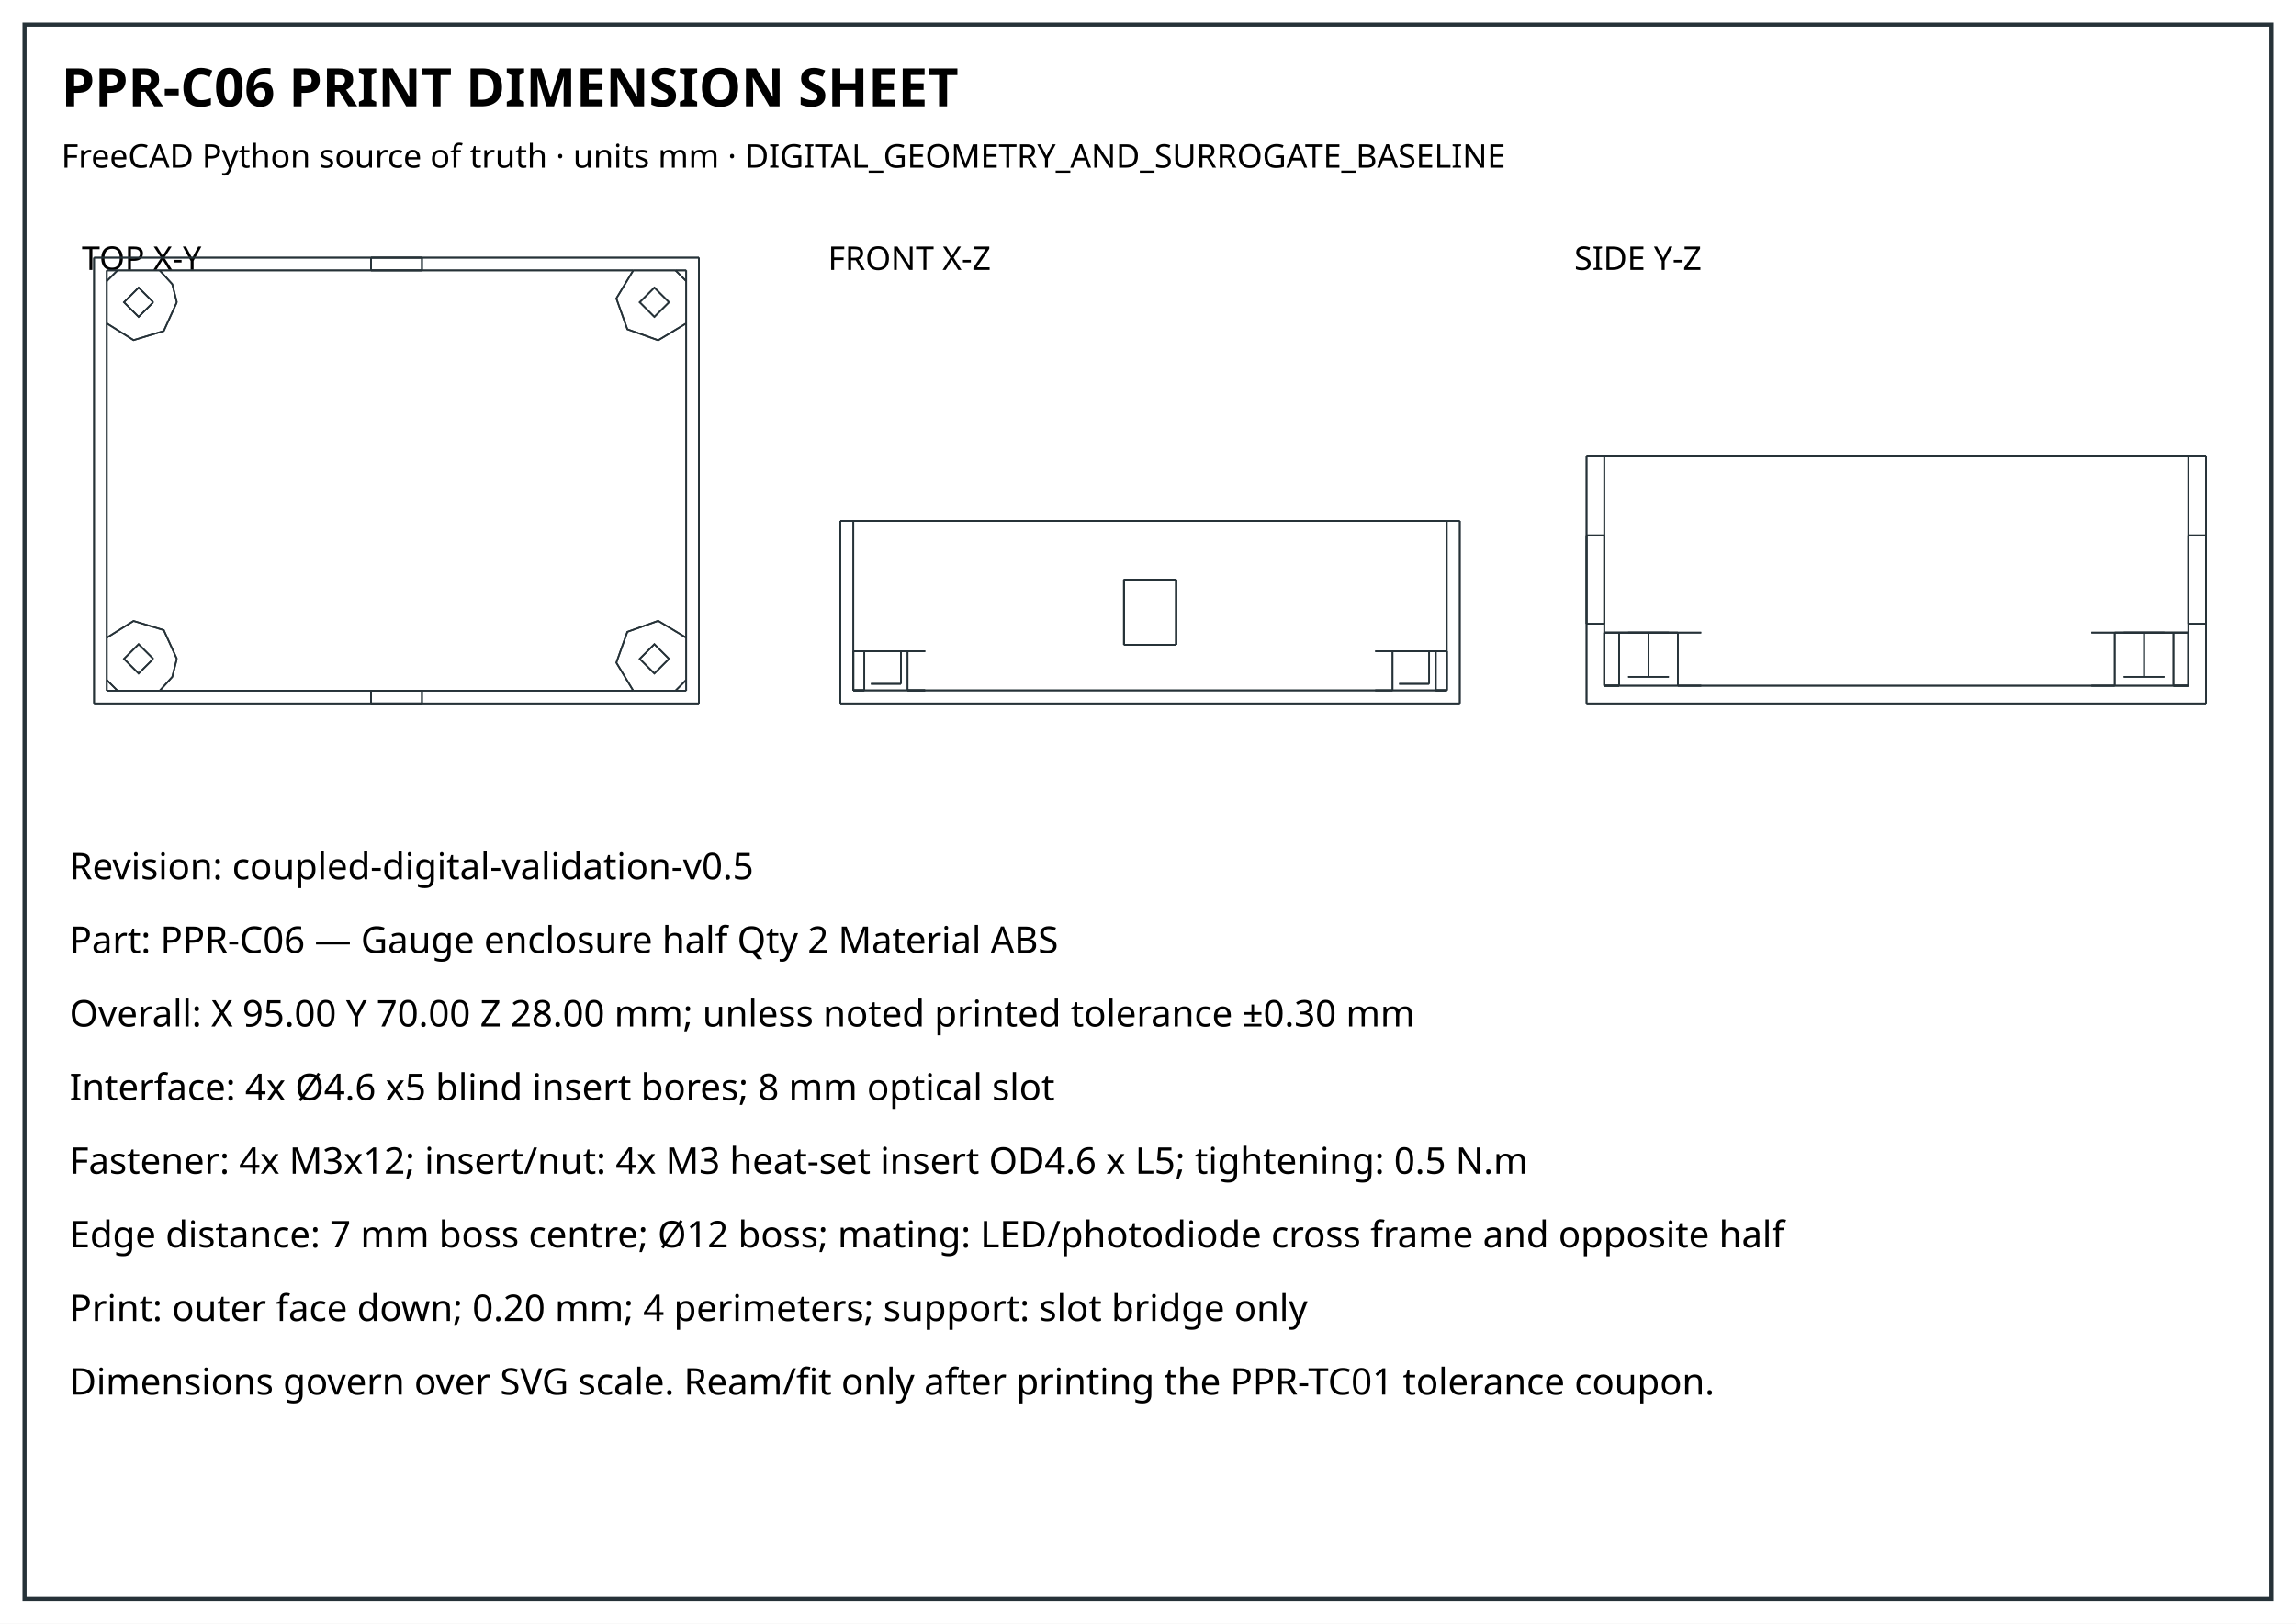
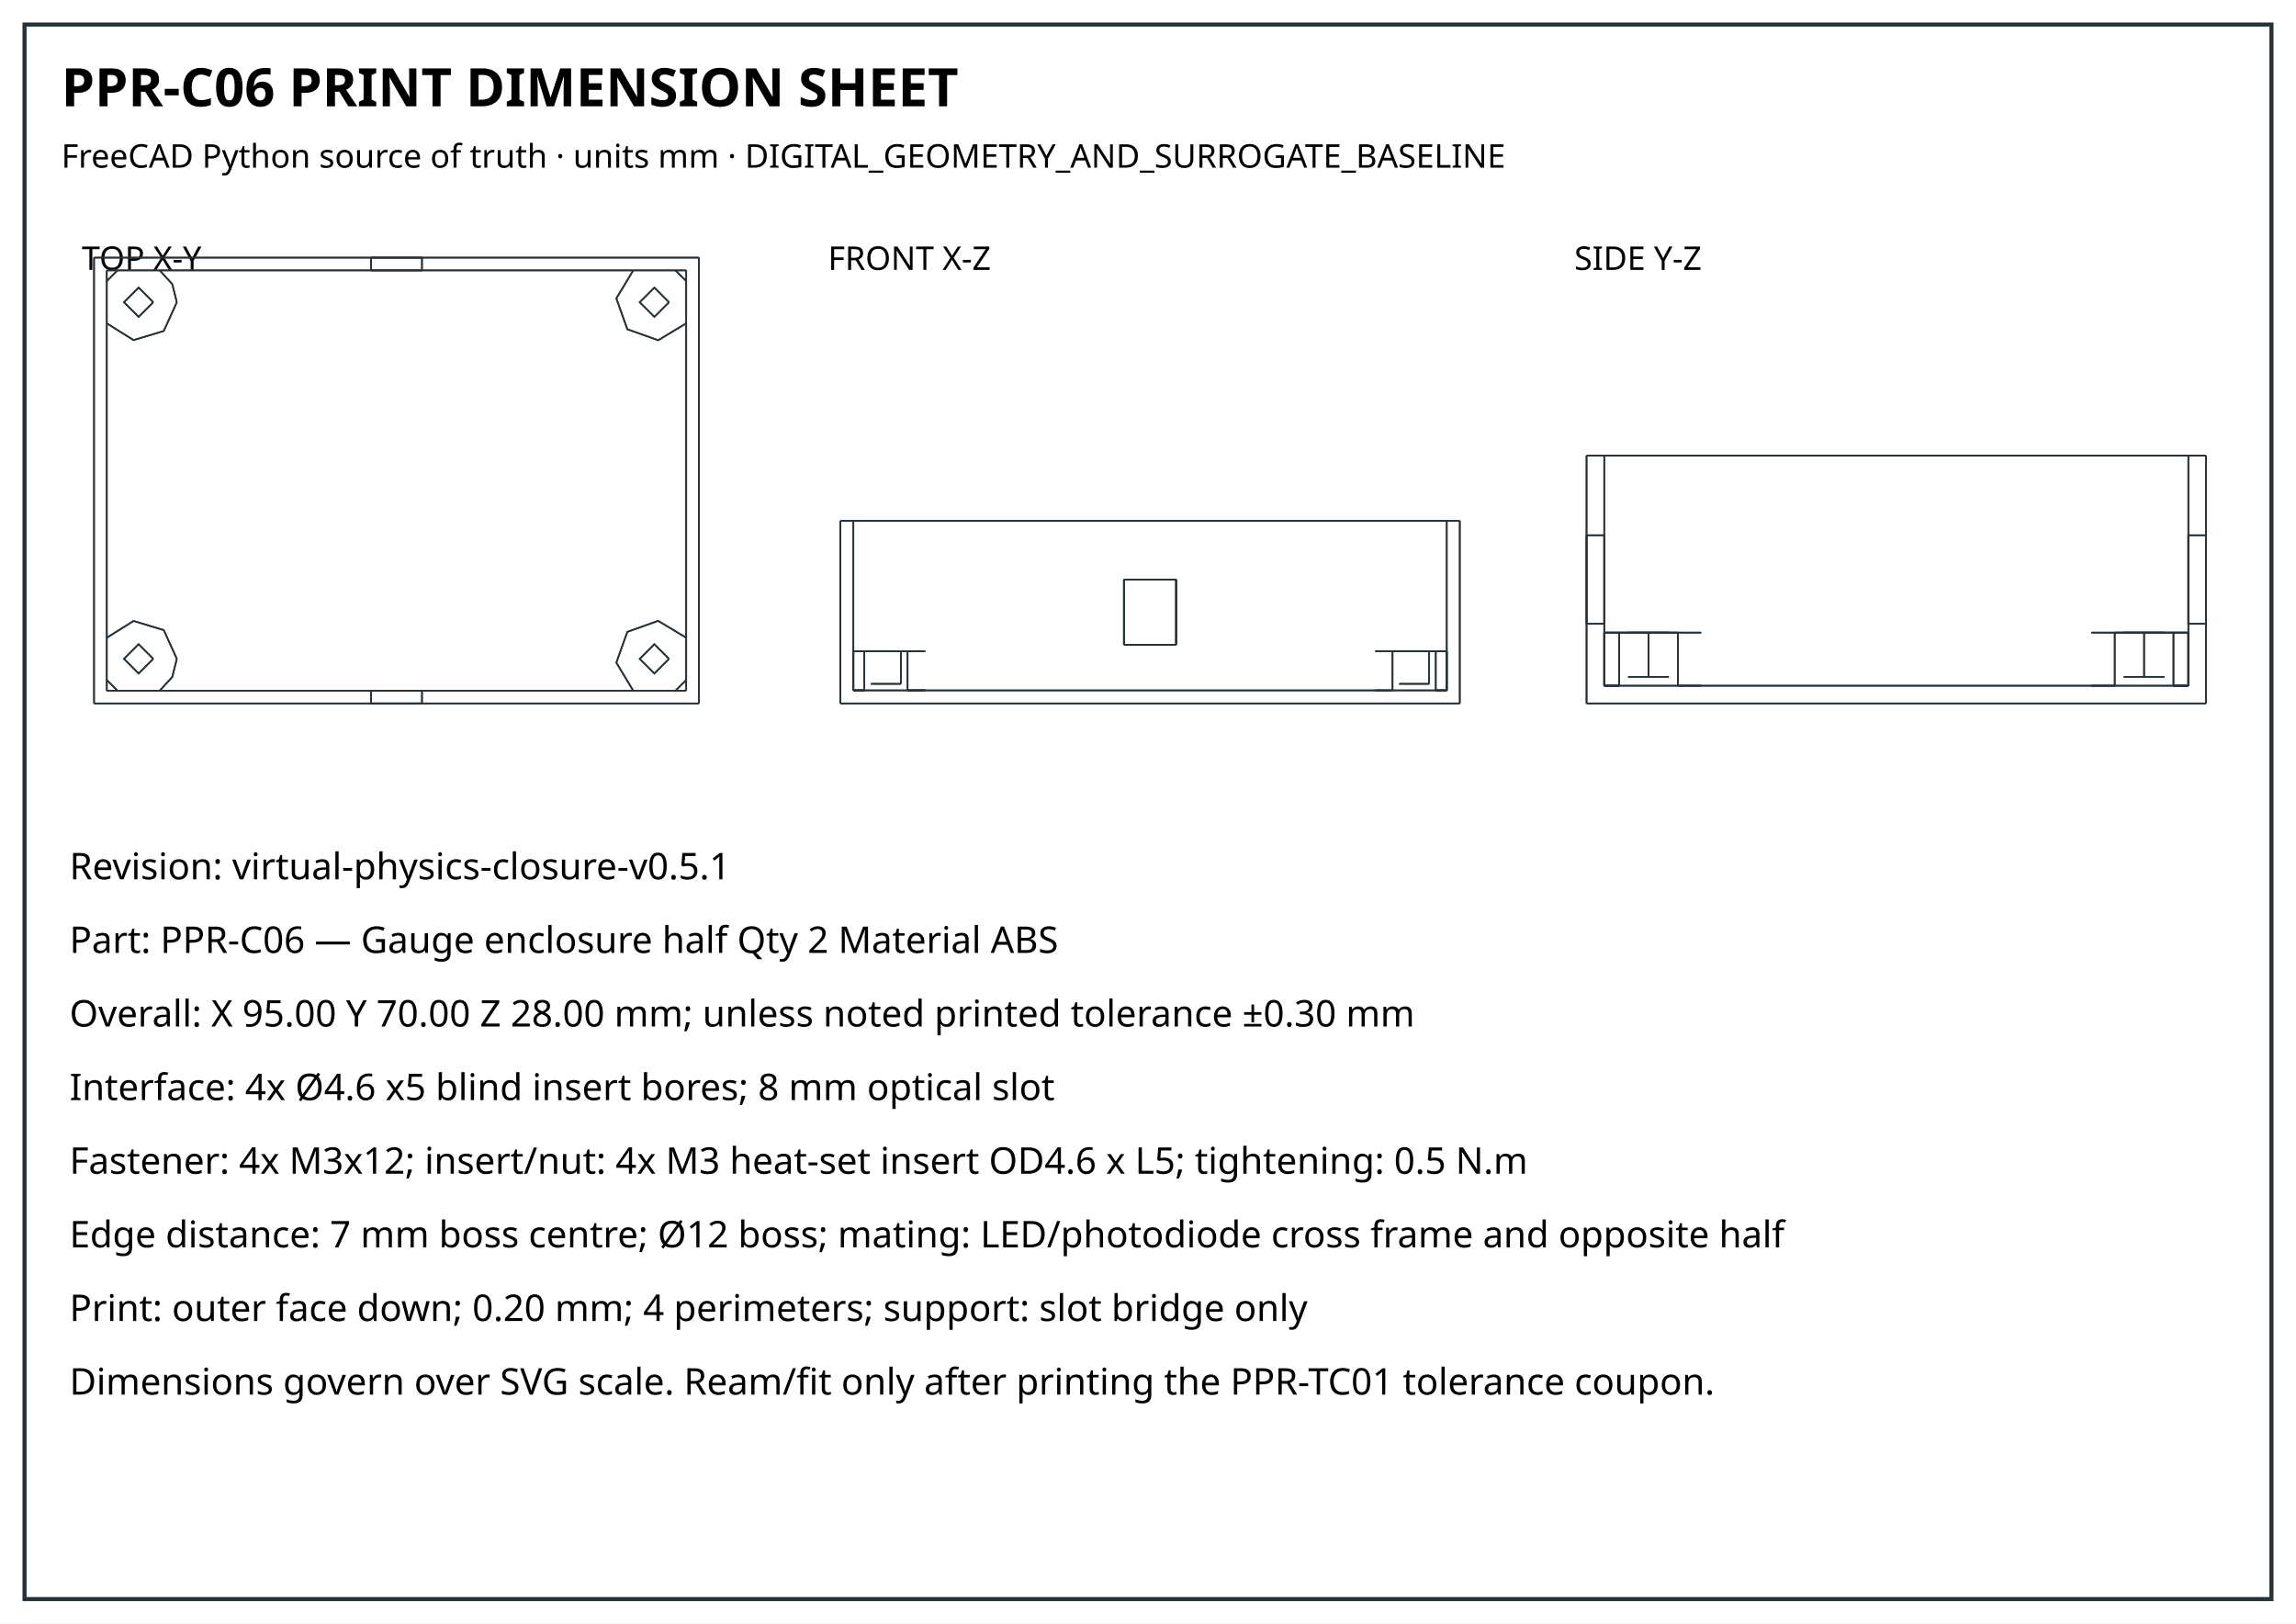
<svg xmlns="http://www.w3.org/2000/svg" width="1123" height="794" viewBox="0 0 1123 794">
  <rect width="1123" height="794" fill="white" />
  <rect x="12" y="12" width="1099" height="770" fill="none" stroke="#263238" stroke-width="2" />
  <text x="30" y="52" font-size="26" font-family="sans-serif" font-weight="bold">PPR-C06 PRINT DIMENSION SHEET</text>
  <text x="30" y="82" font-size="16" font-family="sans-serif">FreeCAD Python source of truth · units mm · DIGITAL_GEOMETRY_AND_SURROGATE_BASELINE</text>
  <g font-family="sans-serif">
    <text x="40" y="132" font-size="16">TOP X-Y</text>
    <polyline points="46.00,344.00 46.00,344.00" fill="none" stroke="#263238" stroke-width="0.8" />
    <polyline points="46.00,344.00 46.00,126.00" fill="none" stroke="#263238" stroke-width="0.8" />
    <polyline points="46.00,126.00 46.00,126.00" fill="none" stroke="#263238" stroke-width="0.8" />
    <polyline points="46.00,344.00 46.00,126.00" fill="none" stroke="#263238" stroke-width="0.8" />
    <polyline points="46.00,344.00 341.86,344.00" fill="none" stroke="#263238" stroke-width="0.8" />
    <polyline points="341.86,344.00 341.86,344.00" fill="none" stroke="#263238" stroke-width="0.8" />
    <polyline points="46.00,344.00 341.86,344.00" fill="none" stroke="#263238" stroke-width="0.8" />
    <polyline points="181.47,344.00 181.47,344.00" fill="none" stroke="#263238" stroke-width="0.8" />
    <polyline points="181.47,344.00 206.39,344.00" fill="none" stroke="#263238" stroke-width="0.8" />
    <polyline points="206.39,344.00 206.39,344.00" fill="none" stroke="#263238" stroke-width="0.8" />
    <polyline points="181.47,344.00 206.39,344.00" fill="none" stroke="#263238" stroke-width="0.8" />
    <polyline points="46.00,126.00 341.86,126.00" fill="none" stroke="#263238" stroke-width="0.8" />
    <polyline points="341.86,344.00 341.86,126.00" fill="none" stroke="#263238" stroke-width="0.8" />
    <polyline points="335.63,337.77 52.23,337.77" fill="none" stroke="#263238" stroke-width="0.8" />
    <polyline points="335.63,337.77 335.63,132.23" fill="none" stroke="#263238" stroke-width="0.8" />
    <polyline points="335.63,132.23 52.23,132.23" fill="none" stroke="#263238" stroke-width="0.8" />
    <polyline points="52.23,337.77 52.23,132.23" fill="none" stroke="#263238" stroke-width="0.8" />
    <polyline points="46.00,126.00 341.86,126.00" fill="none" stroke="#263238" stroke-width="0.8" />
    <polyline points="341.86,126.00 341.86,126.00" fill="none" stroke="#263238" stroke-width="0.8" />
    <polyline points="181.47,126.00 181.47,126.00" fill="none" stroke="#263238" stroke-width="0.8" />
    <polyline points="181.47,126.00 206.39,126.00" fill="none" stroke="#263238" stroke-width="0.8" />
    <polyline points="206.39,126.00 206.39,126.00" fill="none" stroke="#263238" stroke-width="0.8" />
    <polyline points="181.47,126.00 206.39,126.00" fill="none" stroke="#263238" stroke-width="0.8" />
    <polyline points="341.86,344.00 341.86,126.00" fill="none" stroke="#263238" stroke-width="0.8" />
    <polyline points="181.47,344.00 181.47,337.77" fill="none" stroke="#263238" stroke-width="0.8" />
    <polyline points="181.47,337.77 181.47,337.77" fill="none" stroke="#263238" stroke-width="0.8" />
    <polyline points="181.47,344.00 181.47,337.77" fill="none" stroke="#263238" stroke-width="0.8" />
    <polyline points="181.47,337.77 206.39,337.77" fill="none" stroke="#263238" stroke-width="0.8" />
    <polyline points="206.39,344.00 206.39,337.77" fill="none" stroke="#263238" stroke-width="0.8" />
    <polyline points="206.39,337.77 206.39,337.77" fill="none" stroke="#263238" stroke-width="0.8" />
    <polyline points="206.39,344.00 206.39,337.77" fill="none" stroke="#263238" stroke-width="0.8" />
    <polyline points="181.47,337.77 206.39,337.77" fill="none" stroke="#263238" stroke-width="0.8" />
    <polyline points="335.63,337.77 335.63,337.77" fill="none" stroke="#263238" stroke-width="0.8" />
    <polyline points="52.23,337.77 52.23,337.77" fill="none" stroke="#263238" stroke-width="0.8" />
    <polyline points="52.23,337.77 57.47,337.77" fill="none" stroke="#263238" stroke-width="0.8" />
    <polyline points="57.47,337.77 57.47,337.77" fill="none" stroke="#263238" stroke-width="0.8" />
    <polyline points="57.47,337.77 78.13,337.77" fill="none" stroke="#263238" stroke-width="0.8" />
    <polyline points="78.13,337.77 78.13,337.77" fill="none" stroke="#263238" stroke-width="0.8" />
    <polyline points="78.13,337.77 309.73,337.77" fill="none" stroke="#263238" stroke-width="0.8" />
    <polyline points="309.73,337.77 309.73,337.77" fill="none" stroke="#263238" stroke-width="0.8" />
    <polyline points="309.73,337.77 330.39,337.77" fill="none" stroke="#263238" stroke-width="0.8" />
    <polyline points="330.39,337.77 330.39,337.77" fill="none" stroke="#263238" stroke-width="0.8" />
    <polyline points="330.39,337.77 335.63,337.77" fill="none" stroke="#263238" stroke-width="0.8" />
    <polyline points="335.63,132.23 335.63,132.23" fill="none" stroke="#263238" stroke-width="0.8" />
    <polyline points="335.63,137.47 335.63,132.23" fill="none" stroke="#263238" stroke-width="0.8" />
    <polyline points="335.63,137.47 335.63,137.47" fill="none" stroke="#263238" stroke-width="0.8" />
    <polyline points="335.63,137.47 335.63,158.13" fill="none" stroke="#263238" stroke-width="0.8" />
    <polyline points="335.63,158.13 335.63,158.13" fill="none" stroke="#263238" stroke-width="0.8" />
    <polyline points="335.63,311.87 335.63,158.13" fill="none" stroke="#263238" stroke-width="0.8" />
    <polyline points="335.63,311.87 335.63,311.87" fill="none" stroke="#263238" stroke-width="0.8" />
    <polyline points="335.63,311.87 335.63,332.53" fill="none" stroke="#263238" stroke-width="0.8" />
    <polyline points="335.63,332.53 335.63,332.53" fill="none" stroke="#263238" stroke-width="0.8" />
    <polyline points="335.63,337.77 335.63,332.53" fill="none" stroke="#263238" stroke-width="0.8" />
    <polyline points="52.23,132.23 52.23,132.23" fill="none" stroke="#263238" stroke-width="0.8" />
    <polyline points="52.23,132.23 57.47,132.23" fill="none" stroke="#263238" stroke-width="0.8" />
    <polyline points="57.47,132.23 57.47,132.23" fill="none" stroke="#263238" stroke-width="0.8" />
    <polyline points="57.47,132.23 78.13,132.23" fill="none" stroke="#263238" stroke-width="0.8" />
    <polyline points="78.13,132.23 78.13,132.23" fill="none" stroke="#263238" stroke-width="0.8" />
    <polyline points="78.13,132.23 309.73,132.23" fill="none" stroke="#263238" stroke-width="0.8" />
    <polyline points="309.73,132.23 309.73,132.23" fill="none" stroke="#263238" stroke-width="0.8" />
    <polyline points="309.73,132.23 330.39,132.23" fill="none" stroke="#263238" stroke-width="0.8" />
    <polyline points="330.39,132.23 330.39,132.23" fill="none" stroke="#263238" stroke-width="0.8" />
    <polyline points="330.39,132.23 335.63,132.23" fill="none" stroke="#263238" stroke-width="0.8" />
    <polyline points="181.47,132.23 206.39,132.23" fill="none" stroke="#263238" stroke-width="0.8" />
    <polyline points="181.47,132.23 181.47,132.23" fill="none" stroke="#263238" stroke-width="0.8" />
    <polyline points="206.39,132.23 206.39,132.23" fill="none" stroke="#263238" stroke-width="0.8" />
    <polyline points="181.47,132.23 206.39,132.23" fill="none" stroke="#263238" stroke-width="0.8" />
    <polyline points="52.23,137.47 52.23,132.23" fill="none" stroke="#263238" stroke-width="0.8" />
    <polyline points="52.23,137.47 52.23,137.47" fill="none" stroke="#263238" stroke-width="0.8" />
    <polyline points="52.23,137.47 52.23,158.13" fill="none" stroke="#263238" stroke-width="0.8" />
    <polyline points="52.23,158.13 52.23,158.13" fill="none" stroke="#263238" stroke-width="0.8" />
    <polyline points="52.23,311.87 52.23,158.13" fill="none" stroke="#263238" stroke-width="0.8" />
    <polyline points="52.23,311.87 52.23,311.87" fill="none" stroke="#263238" stroke-width="0.8" />
    <polyline points="52.23,311.87 52.23,332.53" fill="none" stroke="#263238" stroke-width="0.8" />
    <polyline points="52.23,332.53 52.23,332.53" fill="none" stroke="#263238" stroke-width="0.8" />
    <polyline points="52.23,337.77 52.23,332.53" fill="none" stroke="#263238" stroke-width="0.8" />
    <polyline points="181.47,132.23 181.47,126.00" fill="none" stroke="#263238" stroke-width="0.8" />
    <polyline points="181.47,132.23 181.47,126.00" fill="none" stroke="#263238" stroke-width="0.8" />
    <polyline points="206.39,132.23 206.39,126.00" fill="none" stroke="#263238" stroke-width="0.8" />
    <polyline points="206.39,132.23 206.39,126.00" fill="none" stroke="#263238" stroke-width="0.8" />
    <polyline points="52.23,332.53 57.47,337.77" fill="none" stroke="#263238" stroke-width="0.8" />
    <polyline points="52.23,332.53 57.47,337.77" fill="none" stroke="#263238" stroke-width="0.8" />
    <polyline points="78.13,337.77 84.26,331.04 86.49,322.20" fill="none" stroke="#263238" stroke-width="0.8" />
    <polyline points="86.49,322.20 80.10,308.14 65.32,303.68 52.23,311.87" fill="none" stroke="#263238" stroke-width="0.8" />
    <polyline points="74.96,322.20 67.80,315.04 60.64,322.20 67.80,329.36 74.96,322.20" fill="none" stroke="#263238" stroke-width="0.8" />
    <polyline points="86.49,322.20 80.10,308.14 65.32,303.68 52.23,311.87" fill="none" stroke="#263238" stroke-width="0.8" />
    <polyline points="78.13,337.77 84.26,331.04 86.49,322.20" fill="none" stroke="#263238" stroke-width="0.8" />
    <polyline points="52.23,158.13 65.32,166.32 80.10,161.86 86.49,147.80" fill="none" stroke="#263238" stroke-width="0.8" />
    <polyline points="86.49,147.80 84.26,138.96 78.13,132.23" fill="none" stroke="#263238" stroke-width="0.8" />
    <polyline points="309.73,132.23 301.46,145.94 306.84,161.01 321.92,166.39 335.63,158.13" fill="none" stroke="#263238" stroke-width="0.8" />
    <polyline points="335.63,311.87 321.92,303.61 306.84,308.99 301.46,324.06 309.73,337.77" fill="none" stroke="#263238" stroke-width="0.8" />
    <polyline points="335.63,311.87 321.92,303.61 306.84,308.99 301.46,324.06 309.73,337.77" fill="none" stroke="#263238" stroke-width="0.8" />
    <polyline points="330.39,337.77 335.63,332.53" fill="none" stroke="#263238" stroke-width="0.8" />
    <polyline points="327.22,322.20 320.06,315.04 312.89,322.20 320.06,329.36 327.22,322.20" fill="none" stroke="#263238" stroke-width="0.8" />
    <polyline points="330.39,337.77 335.63,332.53" fill="none" stroke="#263238" stroke-width="0.8" />
    <polyline points="335.63,137.47 330.39,132.23" fill="none" stroke="#263238" stroke-width="0.8" />
    <polyline points="335.63,137.47 330.39,132.23" fill="none" stroke="#263238" stroke-width="0.8" />
    <polyline points="309.73,132.23 301.46,145.94 306.84,161.01 321.92,166.39 335.63,158.13" fill="none" stroke="#263238" stroke-width="0.8" />
    <polyline points="327.22,147.80 320.06,140.64 312.89,147.80 320.06,154.96 327.22,147.80" fill="none" stroke="#263238" stroke-width="0.8" />
    <polyline points="57.47,132.23 52.23,137.47" fill="none" stroke="#263238" stroke-width="0.8" />
    <polyline points="57.47,132.23 52.23,137.47" fill="none" stroke="#263238" stroke-width="0.8" />
    <polyline points="52.23,158.13 65.32,166.32 80.10,161.86 86.49,147.80" fill="none" stroke="#263238" stroke-width="0.8" />
    <polyline points="86.49,147.80 84.26,138.96 78.13,132.23" fill="none" stroke="#263238" stroke-width="0.8" />
    <polyline points="74.96,147.80 67.80,140.64 60.64,147.80 67.80,154.96 74.96,147.80" fill="none" stroke="#263238" stroke-width="0.8" />
    <polyline points="74.96,322.20 74.96,322.20" fill="none" stroke="#263238" stroke-width="0.8" />
    <polyline points="74.96,322.20 67.80,315.04 60.64,322.20 67.80,329.36 74.96,322.20" fill="none" stroke="#263238" stroke-width="0.8" />
    <polyline points="327.22,322.20 327.22,322.20" fill="none" stroke="#263238" stroke-width="0.8" />
    <polyline points="327.22,322.20 320.06,315.04 312.89,322.20 320.06,329.36 327.22,322.20" fill="none" stroke="#263238" stroke-width="0.8" />
    <polyline points="327.22,147.80 327.22,147.80" fill="none" stroke="#263238" stroke-width="0.8" />
    <polyline points="327.22,147.80 320.06,140.64 312.89,147.80 320.06,154.96 327.22,147.80" fill="none" stroke="#263238" stroke-width="0.8" />
    <polyline points="74.96,147.80 74.96,147.80" fill="none" stroke="#263238" stroke-width="0.8" />
    <polyline points="74.96,147.80 67.80,140.64 60.64,147.80 67.80,154.96 74.96,147.80" fill="none" stroke="#263238" stroke-width="0.8" />
    <text x="405" y="132" font-size="16">FRONT X-Z</text>
    <polyline points="411.00,344.00 411.00,254.69" fill="none" stroke="#263238" stroke-width="0.8" />
    <polyline points="411.00,254.69 411.00,254.69" fill="none" stroke="#263238" stroke-width="0.8" />
    <polyline points="411.00,344.00 411.00,254.69" fill="none" stroke="#263238" stroke-width="0.8" />
    <polyline points="411.00,344.00 411.00,344.00" fill="none" stroke="#263238" stroke-width="0.8" />
    <polyline points="411.00,344.00 714.00,344.00" fill="none" stroke="#263238" stroke-width="0.8" />
    <polyline points="714.00,344.00 714.00,254.69" fill="none" stroke="#263238" stroke-width="0.8" />
    <polyline points="411.00,254.69 714.00,254.69" fill="none" stroke="#263238" stroke-width="0.8" />
    <polyline points="549.74,315.29 549.74,283.40" fill="none" stroke="#263238" stroke-width="0.8" />
    <polyline points="549.74,283.40 575.26,283.40" fill="none" stroke="#263238" stroke-width="0.8" />
    <polyline points="575.26,315.29 575.26,283.40" fill="none" stroke="#263238" stroke-width="0.8" />
    <polyline points="549.74,315.29 575.26,315.29" fill="none" stroke="#263238" stroke-width="0.8" />
    <polyline points="411.00,254.69 714.00,254.69" fill="none" stroke="#263238" stroke-width="0.8" />
    <polyline points="714.00,254.69 714.00,254.69" fill="none" stroke="#263238" stroke-width="0.8" />
    <polyline points="707.62,254.69 417.38,254.69" fill="none" stroke="#263238" stroke-width="0.8" />
    <polyline points="707.62,254.69 707.62,254.69" fill="none" stroke="#263238" stroke-width="0.8" />
    <polyline points="707.62,254.69 417.38,254.69" fill="none" stroke="#263238" stroke-width="0.8" />
    <polyline points="417.38,254.69 417.38,254.69" fill="none" stroke="#263238" stroke-width="0.8" />
    <polyline points="411.00,344.00 714.00,344.00" fill="none" stroke="#263238" stroke-width="0.8" />
    <polyline points="714.00,344.00 714.00,254.69" fill="none" stroke="#263238" stroke-width="0.8" />
    <polyline points="549.74,315.29 549.74,283.40" fill="none" stroke="#263238" stroke-width="0.8" />
    <polyline points="549.74,283.40 575.26,283.40" fill="none" stroke="#263238" stroke-width="0.8" />
    <polyline points="575.26,315.29 575.26,283.40" fill="none" stroke="#263238" stroke-width="0.8" />
    <polyline points="549.74,315.29 575.26,315.29" fill="none" stroke="#263238" stroke-width="0.8" />
    <polyline points="714.00,344.00 714.00,344.00" fill="none" stroke="#263238" stroke-width="0.8" />
    <polyline points="549.74,283.40 549.74,283.40" fill="none" stroke="#263238" stroke-width="0.8" />
    <polyline points="549.74,283.40 549.74,315.29" fill="none" stroke="#263238" stroke-width="0.8" />
    <polyline points="549.74,315.29 549.74,315.29" fill="none" stroke="#263238" stroke-width="0.8" />
    <polyline points="549.74,283.40 575.26,283.40" fill="none" stroke="#263238" stroke-width="0.8" />
    <polyline points="575.26,283.40 575.26,283.40" fill="none" stroke="#263238" stroke-width="0.8" />
    <polyline points="575.26,283.40 575.26,315.29" fill="none" stroke="#263238" stroke-width="0.8" />
    <polyline points="575.26,315.29 575.26,315.29" fill="none" stroke="#263238" stroke-width="0.8" />
    <polyline points="549.74,315.29 575.26,315.29" fill="none" stroke="#263238" stroke-width="0.8" />
    <polyline points="707.62,337.62 707.62,254.69" fill="none" stroke="#263238" stroke-width="0.8" />
    <polyline points="417.38,337.62 417.38,254.69" fill="none" stroke="#263238" stroke-width="0.8" />
    <polyline points="417.38,337.62 422.75,337.62" fill="none" stroke="#263238" stroke-width="0.8" />
    <polyline points="422.75,337.62 422.75,318.48" fill="none" stroke="#263238" stroke-width="0.8" />
    <polyline points="422.75,318.48 443.90,318.48" fill="none" stroke="#263238" stroke-width="0.8" />
    <polyline points="443.90,337.62 443.90,318.48" fill="none" stroke="#263238" stroke-width="0.8" />
    <polyline points="443.90,337.62 681.10,337.62" fill="none" stroke="#263238" stroke-width="0.8" />
    <polyline points="681.10,337.62 681.10,318.48" fill="none" stroke="#263238" stroke-width="0.8" />
    <polyline points="681.10,318.48 702.25,318.48" fill="none" stroke="#263238" stroke-width="0.8" />
    <polyline points="702.25,337.62 702.25,318.48" fill="none" stroke="#263238" stroke-width="0.8" />
    <polyline points="702.25,337.62 707.62,337.62" fill="none" stroke="#263238" stroke-width="0.8" />
    <polyline points="707.62,337.62 707.62,254.69" fill="none" stroke="#263238" stroke-width="0.8" />
    <polyline points="707.62,337.62 707.62,337.62" fill="none" stroke="#263238" stroke-width="0.8" />
    <polyline points="707.62,337.62 707.62,318.48" fill="none" stroke="#263238" stroke-width="0.8" />
    <polyline points="707.62,318.48 707.62,318.48" fill="none" stroke="#263238" stroke-width="0.8" />
    <polyline points="707.62,337.62 707.62,318.48" fill="none" stroke="#263238" stroke-width="0.8" />
    <polyline points="707.62,337.62 707.62,337.62" fill="none" stroke="#263238" stroke-width="0.8" />
    <polyline points="707.62,337.62 707.62,318.48" fill="none" stroke="#263238" stroke-width="0.8" />
    <polyline points="707.62,318.48 707.62,318.48" fill="none" stroke="#263238" stroke-width="0.8" />
    <polyline points="707.62,337.62 707.62,318.48" fill="none" stroke="#263238" stroke-width="0.8" />
    <polyline points="707.62,337.62 707.62,337.62" fill="none" stroke="#263238" stroke-width="0.8" />
    <polyline points="417.38,337.62 417.38,254.69" fill="none" stroke="#263238" stroke-width="0.8" />
    <polyline points="417.38,337.62 422.75,337.62" fill="none" stroke="#263238" stroke-width="0.8" />
    <polyline points="422.75,337.62 422.75,318.48" fill="none" stroke="#263238" stroke-width="0.8" />
    <polyline points="422.75,318.48 443.90,318.48" fill="none" stroke="#263238" stroke-width="0.8" />
    <polyline points="443.90,337.62 443.90,318.48" fill="none" stroke="#263238" stroke-width="0.8" />
    <polyline points="443.90,337.62 681.10,337.62" fill="none" stroke="#263238" stroke-width="0.8" />
    <polyline points="681.10,337.62 681.10,318.48" fill="none" stroke="#263238" stroke-width="0.8" />
    <polyline points="681.10,318.48 702.25,318.48" fill="none" stroke="#263238" stroke-width="0.8" />
    <polyline points="702.25,337.62 702.25,318.48" fill="none" stroke="#263238" stroke-width="0.8" />
    <polyline points="702.25,337.62 707.62,337.62" fill="none" stroke="#263238" stroke-width="0.8" />
    <polyline points="549.74,283.40 575.26,283.40" fill="none" stroke="#263238" stroke-width="0.8" />
    <polyline points="549.74,283.40 549.74,315.29" fill="none" stroke="#263238" stroke-width="0.8" />
    <polyline points="575.26,283.40 575.26,315.29" fill="none" stroke="#263238" stroke-width="0.8" />
    <polyline points="549.74,315.29 575.26,315.29" fill="none" stroke="#263238" stroke-width="0.8" />
    <polyline points="417.38,337.62 417.38,337.62" fill="none" stroke="#263238" stroke-width="0.8" />
    <polyline points="417.38,337.62 417.38,318.48" fill="none" stroke="#263238" stroke-width="0.8" />
    <polyline points="417.38,318.48 417.38,318.48" fill="none" stroke="#263238" stroke-width="0.8" />
    <polyline points="417.38,337.62 417.38,318.48" fill="none" stroke="#263238" stroke-width="0.8" />
    <polyline points="417.38,337.62 417.38,337.62" fill="none" stroke="#263238" stroke-width="0.8" />
    <polyline points="417.38,337.62 417.38,318.48" fill="none" stroke="#263238" stroke-width="0.8" />
    <polyline points="417.38,318.48 417.38,318.48" fill="none" stroke="#263238" stroke-width="0.8" />
    <polyline points="417.38,337.62 417.38,318.48" fill="none" stroke="#263238" stroke-width="0.8" />
    <polyline points="417.38,337.62 417.38,337.62" fill="none" stroke="#263238" stroke-width="0.8" />
    <polyline points="549.74,283.40 549.74,283.40" fill="none" stroke="#263238" stroke-width="0.8" />
    <polyline points="549.74,315.29 549.74,315.29" fill="none" stroke="#263238" stroke-width="0.8" />
    <polyline points="575.26,283.40 575.26,283.40" fill="none" stroke="#263238" stroke-width="0.8" />
    <polyline points="575.26,315.29 575.26,315.29" fill="none" stroke="#263238" stroke-width="0.8" />
    <polyline points="417.38,337.62 422.75,337.62" fill="none" stroke="#263238" stroke-width="0.8" />
    <polyline points="417.38,318.48 422.75,318.48" fill="none" stroke="#263238" stroke-width="0.8" />
    <polyline points="443.90,318.48 450.19,318.48 452.46,318.48" fill="none" stroke="#263238" stroke-width="0.8" />
    <polyline points="452.46,318.48 445.93,318.48 430.79,318.48 417.38,318.48" fill="none" stroke="#263238" stroke-width="0.8" />
    <polyline points="440.66,318.48 433.33,318.48 425.99,318.48 433.33,318.48 440.66,318.48" fill="none" stroke="#263238" stroke-width="0.8" />
    <polyline points="452.46,337.62 445.93,337.62 430.79,337.62 417.38,337.62" fill="none" stroke="#263238" stroke-width="0.8" />
    <polyline points="443.90,337.62 450.19,337.62 452.46,337.62" fill="none" stroke="#263238" stroke-width="0.8" />
    <polyline points="417.38,337.62 430.79,337.62 445.93,337.62 452.46,337.62" fill="none" stroke="#263238" stroke-width="0.8" />
    <polyline points="452.46,337.62 450.19,337.62 443.90,337.62" fill="none" stroke="#263238" stroke-width="0.8" />
    <polyline points="681.10,337.62 672.63,337.62 678.14,337.62 693.58,337.62 707.62,337.62" fill="none" stroke="#263238" stroke-width="0.8" />
    <polyline points="707.62,337.62 693.58,337.62 678.14,337.62 672.63,337.62 681.10,337.62" fill="none" stroke="#263238" stroke-width="0.8" />
    <polyline points="707.62,318.48 693.58,318.48 678.14,318.48 672.63,318.48 681.10,318.48" fill="none" stroke="#263238" stroke-width="0.8" />
    <polyline points="702.25,318.48 707.62,318.48" fill="none" stroke="#263238" stroke-width="0.8" />
    <polyline points="699.01,318.48 691.67,318.48 684.34,318.48 691.67,318.48 699.01,318.48" fill="none" stroke="#263238" stroke-width="0.8" />
    <polyline points="702.25,337.62 707.62,337.62" fill="none" stroke="#263238" stroke-width="0.8" />
    <polyline points="707.62,337.62 702.25,337.62" fill="none" stroke="#263238" stroke-width="0.8" />
    <polyline points="707.62,318.48 702.25,318.48" fill="none" stroke="#263238" stroke-width="0.8" />
    <polyline points="681.10,318.48 672.63,318.48 678.14,318.48 693.58,318.48 707.62,318.48" fill="none" stroke="#263238" stroke-width="0.8" />
    <polyline points="699.01,318.48 691.67,318.48 684.34,318.48 691.67,318.48 699.01,318.48" fill="none" stroke="#263238" stroke-width="0.8" />
    <polyline points="422.75,337.62 417.38,337.62" fill="none" stroke="#263238" stroke-width="0.8" />
    <polyline points="422.75,318.48 417.38,318.48" fill="none" stroke="#263238" stroke-width="0.8" />
    <polyline points="417.38,318.48 430.79,318.48 445.93,318.48 452.46,318.48" fill="none" stroke="#263238" stroke-width="0.8" />
    <polyline points="452.46,318.48 450.19,318.48 443.90,318.48" fill="none" stroke="#263238" stroke-width="0.8" />
    <polyline points="440.66,318.48 433.33,318.48 425.99,318.48 433.33,318.48 440.66,318.48" fill="none" stroke="#263238" stroke-width="0.8" />
    <polyline points="440.66,334.43 440.66,318.48" fill="none" stroke="#263238" stroke-width="0.8" />
    <polyline points="440.66,334.43 433.33,334.43 425.99,334.43 433.33,334.43 440.66,334.43" fill="none" stroke="#263238" stroke-width="0.8" />
    <polyline points="699.01,334.43 699.01,318.48" fill="none" stroke="#263238" stroke-width="0.8" />
    <polyline points="699.01,334.43 691.67,334.43 684.34,334.43 691.67,334.43 699.01,334.43" fill="none" stroke="#263238" stroke-width="0.8" />
    <polyline points="699.01,334.43 699.01,318.48" fill="none" stroke="#263238" stroke-width="0.8" />
    <polyline points="699.01,334.43 691.67,334.43 684.34,334.43 691.67,334.43 699.01,334.43" fill="none" stroke="#263238" stroke-width="0.8" />
    <polyline points="440.66,334.43 440.66,318.48" fill="none" stroke="#263238" stroke-width="0.8" />
    <polyline points="440.66,334.43 433.33,334.43 425.99,334.43 433.33,334.43 440.66,334.43" fill="none" stroke="#263238" stroke-width="0.8" />
    <text x="770" y="132" font-size="16">SIDE Y-Z</text>
    <polyline points="776.00,344.00 776.00,222.80" fill="none" stroke="#263238" stroke-width="0.8" />
    <polyline points="776.00,222.80 1079.00,222.80" fill="none" stroke="#263238" stroke-width="0.8" />
    <polyline points="1079.00,344.00 1079.00,222.80" fill="none" stroke="#263238" stroke-width="0.8" />
    <polyline points="776.00,344.00 1079.00,344.00" fill="none" stroke="#263238" stroke-width="0.8" />
    <polyline points="776.00,344.00 776.00,344.00" fill="none" stroke="#263238" stroke-width="0.8" />
    <polyline points="776.00,344.00 776.00,222.80" fill="none" stroke="#263238" stroke-width="0.8" />
    <polyline points="776.00,222.80 776.00,222.80" fill="none" stroke="#263238" stroke-width="0.8" />
    <polyline points="776.00,305.04 776.00,261.76" fill="none" stroke="#263238" stroke-width="0.8" />
    <polyline points="776.00,261.76 776.00,261.76" fill="none" stroke="#263238" stroke-width="0.8" />
    <polyline points="776.00,305.04 776.00,261.76" fill="none" stroke="#263238" stroke-width="0.8" />
    <polyline points="776.00,305.04 776.00,305.04" fill="none" stroke="#263238" stroke-width="0.8" />
    <polyline points="1079.00,222.80 1079.00,222.80" fill="none" stroke="#263238" stroke-width="0.8" />
    <polyline points="776.00,222.80 1079.00,222.80" fill="none" stroke="#263238" stroke-width="0.8" />
    <polyline points="784.66,222.80 784.66,222.80" fill="none" stroke="#263238" stroke-width="0.8" />
    <polyline points="784.66,222.80 1070.34,222.80" fill="none" stroke="#263238" stroke-width="0.8" />
    <polyline points="1070.34,222.80 1070.34,222.80" fill="none" stroke="#263238" stroke-width="0.8" />
    <polyline points="784.66,222.80 1070.34,222.80" fill="none" stroke="#263238" stroke-width="0.8" />
    <polyline points="1079.00,344.00 1079.00,344.00" fill="none" stroke="#263238" stroke-width="0.8" />
    <polyline points="1079.00,344.00 1079.00,222.80" fill="none" stroke="#263238" stroke-width="0.8" />
    <polyline points="1079.00,305.04 1079.00,261.76" fill="none" stroke="#263238" stroke-width="0.8" />
    <polyline points="1079.00,261.76 1079.00,261.76" fill="none" stroke="#263238" stroke-width="0.8" />
    <polyline points="1079.00,305.04 1079.00,261.76" fill="none" stroke="#263238" stroke-width="0.8" />
    <polyline points="1079.00,305.04 1079.00,305.04" fill="none" stroke="#263238" stroke-width="0.8" />
    <polyline points="776.00,344.00 1079.00,344.00" fill="none" stroke="#263238" stroke-width="0.8" />
    <polyline points="776.00,261.76 784.66,261.76" fill="none" stroke="#263238" stroke-width="0.8" />
    <polyline points="784.66,261.76 784.66,305.04" fill="none" stroke="#263238" stroke-width="0.8" />
    <polyline points="776.00,305.04 784.66,305.04" fill="none" stroke="#263238" stroke-width="0.8" />
    <polyline points="784.66,261.76 784.66,261.76" fill="none" stroke="#263238" stroke-width="0.8" />
    <polyline points="776.00,261.76 784.66,261.76" fill="none" stroke="#263238" stroke-width="0.8" />
    <polyline points="784.66,261.76 784.66,305.04" fill="none" stroke="#263238" stroke-width="0.8" />
    <polyline points="776.00,305.04 784.66,305.04" fill="none" stroke="#263238" stroke-width="0.8" />
    <polyline points="784.66,305.04 784.66,305.04" fill="none" stroke="#263238" stroke-width="0.8" />
    <polyline points="784.66,335.34 784.66,222.80" fill="none" stroke="#263238" stroke-width="0.8" />
    <polyline points="784.66,335.34 784.66,222.80" fill="none" stroke="#263238" stroke-width="0.8" />
    <polyline points="784.66,335.34 784.66,335.34" fill="none" stroke="#263238" stroke-width="0.8" />
    <polyline points="784.66,335.34 784.66,309.37" fill="none" stroke="#263238" stroke-width="0.8" />
    <polyline points="784.66,309.37 784.66,309.37" fill="none" stroke="#263238" stroke-width="0.8" />
    <polyline points="784.66,335.34 784.66,309.37" fill="none" stroke="#263238" stroke-width="0.8" />
    <polyline points="784.66,335.34 784.66,335.34" fill="none" stroke="#263238" stroke-width="0.8" />
    <polyline points="784.66,335.34 784.66,309.37" fill="none" stroke="#263238" stroke-width="0.8" />
    <polyline points="784.66,309.37 784.66,309.37" fill="none" stroke="#263238" stroke-width="0.8" />
    <polyline points="784.66,335.34 784.66,309.37" fill="none" stroke="#263238" stroke-width="0.8" />
    <polyline points="784.66,335.34 784.66,335.34" fill="none" stroke="#263238" stroke-width="0.8" />
    <polyline points="1070.34,335.34 1070.34,222.80" fill="none" stroke="#263238" stroke-width="0.8" />
    <polyline points="1063.06,335.34 1070.34,335.34" fill="none" stroke="#263238" stroke-width="0.8" />
    <polyline points="1063.06,335.34 1063.06,309.37" fill="none" stroke="#263238" stroke-width="0.8" />
    <polyline points="1063.06,309.37 1034.34,309.37" fill="none" stroke="#263238" stroke-width="0.8" />
    <polyline points="1034.34,335.34 1034.34,309.37" fill="none" stroke="#263238" stroke-width="0.8" />
    <polyline points="820.66,335.34 1034.34,335.34" fill="none" stroke="#263238" stroke-width="0.8" />
    <polyline points="820.66,335.34 820.66,309.37" fill="none" stroke="#263238" stroke-width="0.8" />
    <polyline points="820.66,309.37 791.94,309.37" fill="none" stroke="#263238" stroke-width="0.8" />
    <polyline points="791.94,335.34 791.94,309.37" fill="none" stroke="#263238" stroke-width="0.8" />
    <polyline points="784.66,335.34 791.94,335.34" fill="none" stroke="#263238" stroke-width="0.8" />
    <polyline points="1070.34,335.34 1070.34,222.80" fill="none" stroke="#263238" stroke-width="0.8" />
    <polyline points="1070.34,335.34 1070.34,335.34" fill="none" stroke="#263238" stroke-width="0.8" />
    <polyline points="1070.34,335.34 1070.34,309.37" fill="none" stroke="#263238" stroke-width="0.8" />
    <polyline points="1070.34,309.37 1070.34,309.37" fill="none" stroke="#263238" stroke-width="0.8" />
    <polyline points="1070.34,335.34 1070.34,309.37" fill="none" stroke="#263238" stroke-width="0.8" />
    <polyline points="1070.34,335.34 1070.34,335.34" fill="none" stroke="#263238" stroke-width="0.8" />
    <polyline points="1070.34,335.34 1070.34,309.37" fill="none" stroke="#263238" stroke-width="0.8" />
    <polyline points="1070.34,309.37 1070.34,309.37" fill="none" stroke="#263238" stroke-width="0.8" />
    <polyline points="1070.34,335.34 1070.34,309.37" fill="none" stroke="#263238" stroke-width="0.8" />
    <polyline points="1070.34,335.34 1070.34,335.34" fill="none" stroke="#263238" stroke-width="0.8" />
    <polyline points="1070.34,261.76 1070.34,261.76" fill="none" stroke="#263238" stroke-width="0.8" />
    <polyline points="1070.34,261.76 1070.34,305.04" fill="none" stroke="#263238" stroke-width="0.8" />
    <polyline points="1070.34,261.76 1070.34,305.04" fill="none" stroke="#263238" stroke-width="0.8" />
    <polyline points="1070.34,305.04 1070.34,305.04" fill="none" stroke="#263238" stroke-width="0.8" />
    <polyline points="1063.06,335.34 1070.34,335.34" fill="none" stroke="#263238" stroke-width="0.8" />
    <polyline points="1063.06,335.34 1063.06,309.37" fill="none" stroke="#263238" stroke-width="0.8" />
    <polyline points="1063.06,309.37 1034.34,309.37" fill="none" stroke="#263238" stroke-width="0.8" />
    <polyline points="1034.34,335.34 1034.34,309.37" fill="none" stroke="#263238" stroke-width="0.8" />
    <polyline points="820.66,335.34 1034.34,335.34" fill="none" stroke="#263238" stroke-width="0.8" />
    <polyline points="820.66,335.34 820.66,309.37" fill="none" stroke="#263238" stroke-width="0.8" />
    <polyline points="820.66,309.37 791.94,309.37" fill="none" stroke="#263238" stroke-width="0.8" />
    <polyline points="791.94,335.34 791.94,309.37" fill="none" stroke="#263238" stroke-width="0.8" />
    <polyline points="784.66,335.34 791.94,335.34" fill="none" stroke="#263238" stroke-width="0.8" />
    <polyline points="1070.34,261.76 1079.00,261.76" fill="none" stroke="#263238" stroke-width="0.8" />
    <polyline points="1070.34,305.04 1079.00,305.04" fill="none" stroke="#263238" stroke-width="0.8" />
    <polyline points="1070.34,261.76 1079.00,261.76" fill="none" stroke="#263238" stroke-width="0.8" />
    <polyline points="1070.34,305.04 1079.00,305.04" fill="none" stroke="#263238" stroke-width="0.8" />
    <polyline points="791.94,335.34 784.66,335.34" fill="none" stroke="#263238" stroke-width="0.8" />
    <polyline points="791.94,309.37 784.66,309.37" fill="none" stroke="#263238" stroke-width="0.8" />
    <polyline points="784.66,309.37 794.02,309.37 806.30,309.37" fill="none" stroke="#263238" stroke-width="0.8" />
    <polyline points="806.30,309.37 825.85,309.37 832.04,309.37 820.66,309.37" fill="none" stroke="#263238" stroke-width="0.8" />
    <polyline points="806.30,309.37 816.26,309.37 806.30,309.37 796.34,309.37 806.30,309.37" fill="none" stroke="#263238" stroke-width="0.8" />
    <polyline points="806.30,335.34 825.85,335.34 832.04,335.34 820.66,335.34" fill="none" stroke="#263238" stroke-width="0.8" />
    <polyline points="784.66,335.34 794.02,335.34 806.30,335.34" fill="none" stroke="#263238" stroke-width="0.8" />
    <polyline points="1034.34,335.34 1022.96,335.34 1029.15,335.34 1048.70,335.34" fill="none" stroke="#263238" stroke-width="0.8" />
    <polyline points="1048.70,335.34 1060.98,335.34 1070.34,335.34" fill="none" stroke="#263238" stroke-width="0.8" />
    <polyline points="1070.34,335.34 1051.29,335.34 1030.34,335.34 1022.86,335.34 1034.34,335.34" fill="none" stroke="#263238" stroke-width="0.8" />
    <polyline points="820.66,335.34 832.14,335.34 824.66,335.34 803.71,335.34 784.66,335.34" fill="none" stroke="#263238" stroke-width="0.8" />
    <polyline points="820.66,309.37 832.14,309.37 824.66,309.37 803.71,309.37 784.66,309.37" fill="none" stroke="#263238" stroke-width="0.8" />
    <polyline points="784.66,309.37 791.94,309.37" fill="none" stroke="#263238" stroke-width="0.8" />
    <polyline points="806.30,309.37 816.26,309.37 806.30,309.37 796.34,309.37 806.30,309.37" fill="none" stroke="#263238" stroke-width="0.8" />
    <polyline points="784.66,335.34 791.94,335.34" fill="none" stroke="#263238" stroke-width="0.8" />
    <polyline points="1063.06,335.34 1070.34,335.34" fill="none" stroke="#263238" stroke-width="0.8" />
    <polyline points="1063.06,309.37 1070.34,309.37" fill="none" stroke="#263238" stroke-width="0.8" />
    <polyline points="1070.34,309.37 1051.29,309.37 1030.34,309.37 1022.86,309.37 1034.34,309.37" fill="none" stroke="#263238" stroke-width="0.8" />
    <polyline points="1048.70,309.37 1058.66,309.37 1048.70,309.37 1038.74,309.37 1048.70,309.37" fill="none" stroke="#263238" stroke-width="0.8" />
    <polyline points="1070.34,335.34 1063.06,335.34" fill="none" stroke="#263238" stroke-width="0.8" />
    <polyline points="1070.34,309.37 1063.06,309.37" fill="none" stroke="#263238" stroke-width="0.8" />
    <polyline points="1034.34,309.37 1022.96,309.37 1029.15,309.37 1048.70,309.37" fill="none" stroke="#263238" stroke-width="0.8" />
    <polyline points="1048.70,309.37 1060.98,309.37 1070.34,309.37" fill="none" stroke="#263238" stroke-width="0.8" />
    <polyline points="1048.70,309.37 1058.66,309.37 1048.70,309.37 1038.74,309.37 1048.70,309.37" fill="none" stroke="#263238" stroke-width="0.8" />
    <polyline points="806.30,331.01 806.30,309.37" fill="none" stroke="#263238" stroke-width="0.8" />
    <polyline points="806.30,331.01 816.26,331.01 806.30,331.01 796.34,331.01 806.30,331.01" fill="none" stroke="#263238" stroke-width="0.8" />
    <polyline points="806.30,331.01 806.30,309.37" fill="none" stroke="#263238" stroke-width="0.8" />
    <polyline points="806.30,331.01 816.26,331.01 806.30,331.01 796.34,331.01 806.30,331.01" fill="none" stroke="#263238" stroke-width="0.8" />
    <polyline points="1048.70,331.01 1048.70,309.37" fill="none" stroke="#263238" stroke-width="0.8" />
    <polyline points="1048.70,331.01 1058.66,331.01 1048.70,331.01 1038.74,331.01 1048.70,331.01" fill="none" stroke="#263238" stroke-width="0.8" />
    <polyline points="1048.70,331.01 1048.70,309.37" fill="none" stroke="#263238" stroke-width="0.8" />
    <polyline points="1048.70,331.01 1058.66,331.01 1048.70,331.01 1038.74,331.01 1048.70,331.01" fill="none" stroke="#263238" stroke-width="0.8" />
-     <text x="34" y="430" font-size="18">Revision: coupled-digital-validation-v0.5</text>
+     <text x="34" y="430" font-size="18">Revision: virtual-physics-closure-v0.5.1</text>
    <text x="34" y="466" font-size="18">Part: PPR-C06 — Gauge enclosure half  Qty 2  Material ABS</text>
    <text x="34" y="502" font-size="18">Overall: X 95.00  Y 70.00  Z 28.00 mm; unless noted printed tolerance ±0.30 mm</text>
    <text x="34" y="538" font-size="18">Interface: 4x Ø4.6 x5 blind insert bores; 8 mm optical slot</text>
    <text x="34" y="574" font-size="18">Fastener: 4x M3x12; insert/nut: 4x M3 heat-set insert OD4.6 x L5; tightening: 0.5 N.m</text>
    <text x="34" y="610" font-size="18">Edge distance: 7 mm boss centre; Ø12 boss; mating: LED/photodiode cross frame and opposite half</text>
    <text x="34" y="646" font-size="18">Print: outer face down; 0.20 mm; 4 perimeters; support: slot bridge only</text>
    <text x="34" y="682" font-size="18">Dimensions govern over SVG scale. Ream/fit only after printing the PPR-TC01 tolerance coupon.</text>
  </g>
</svg>
